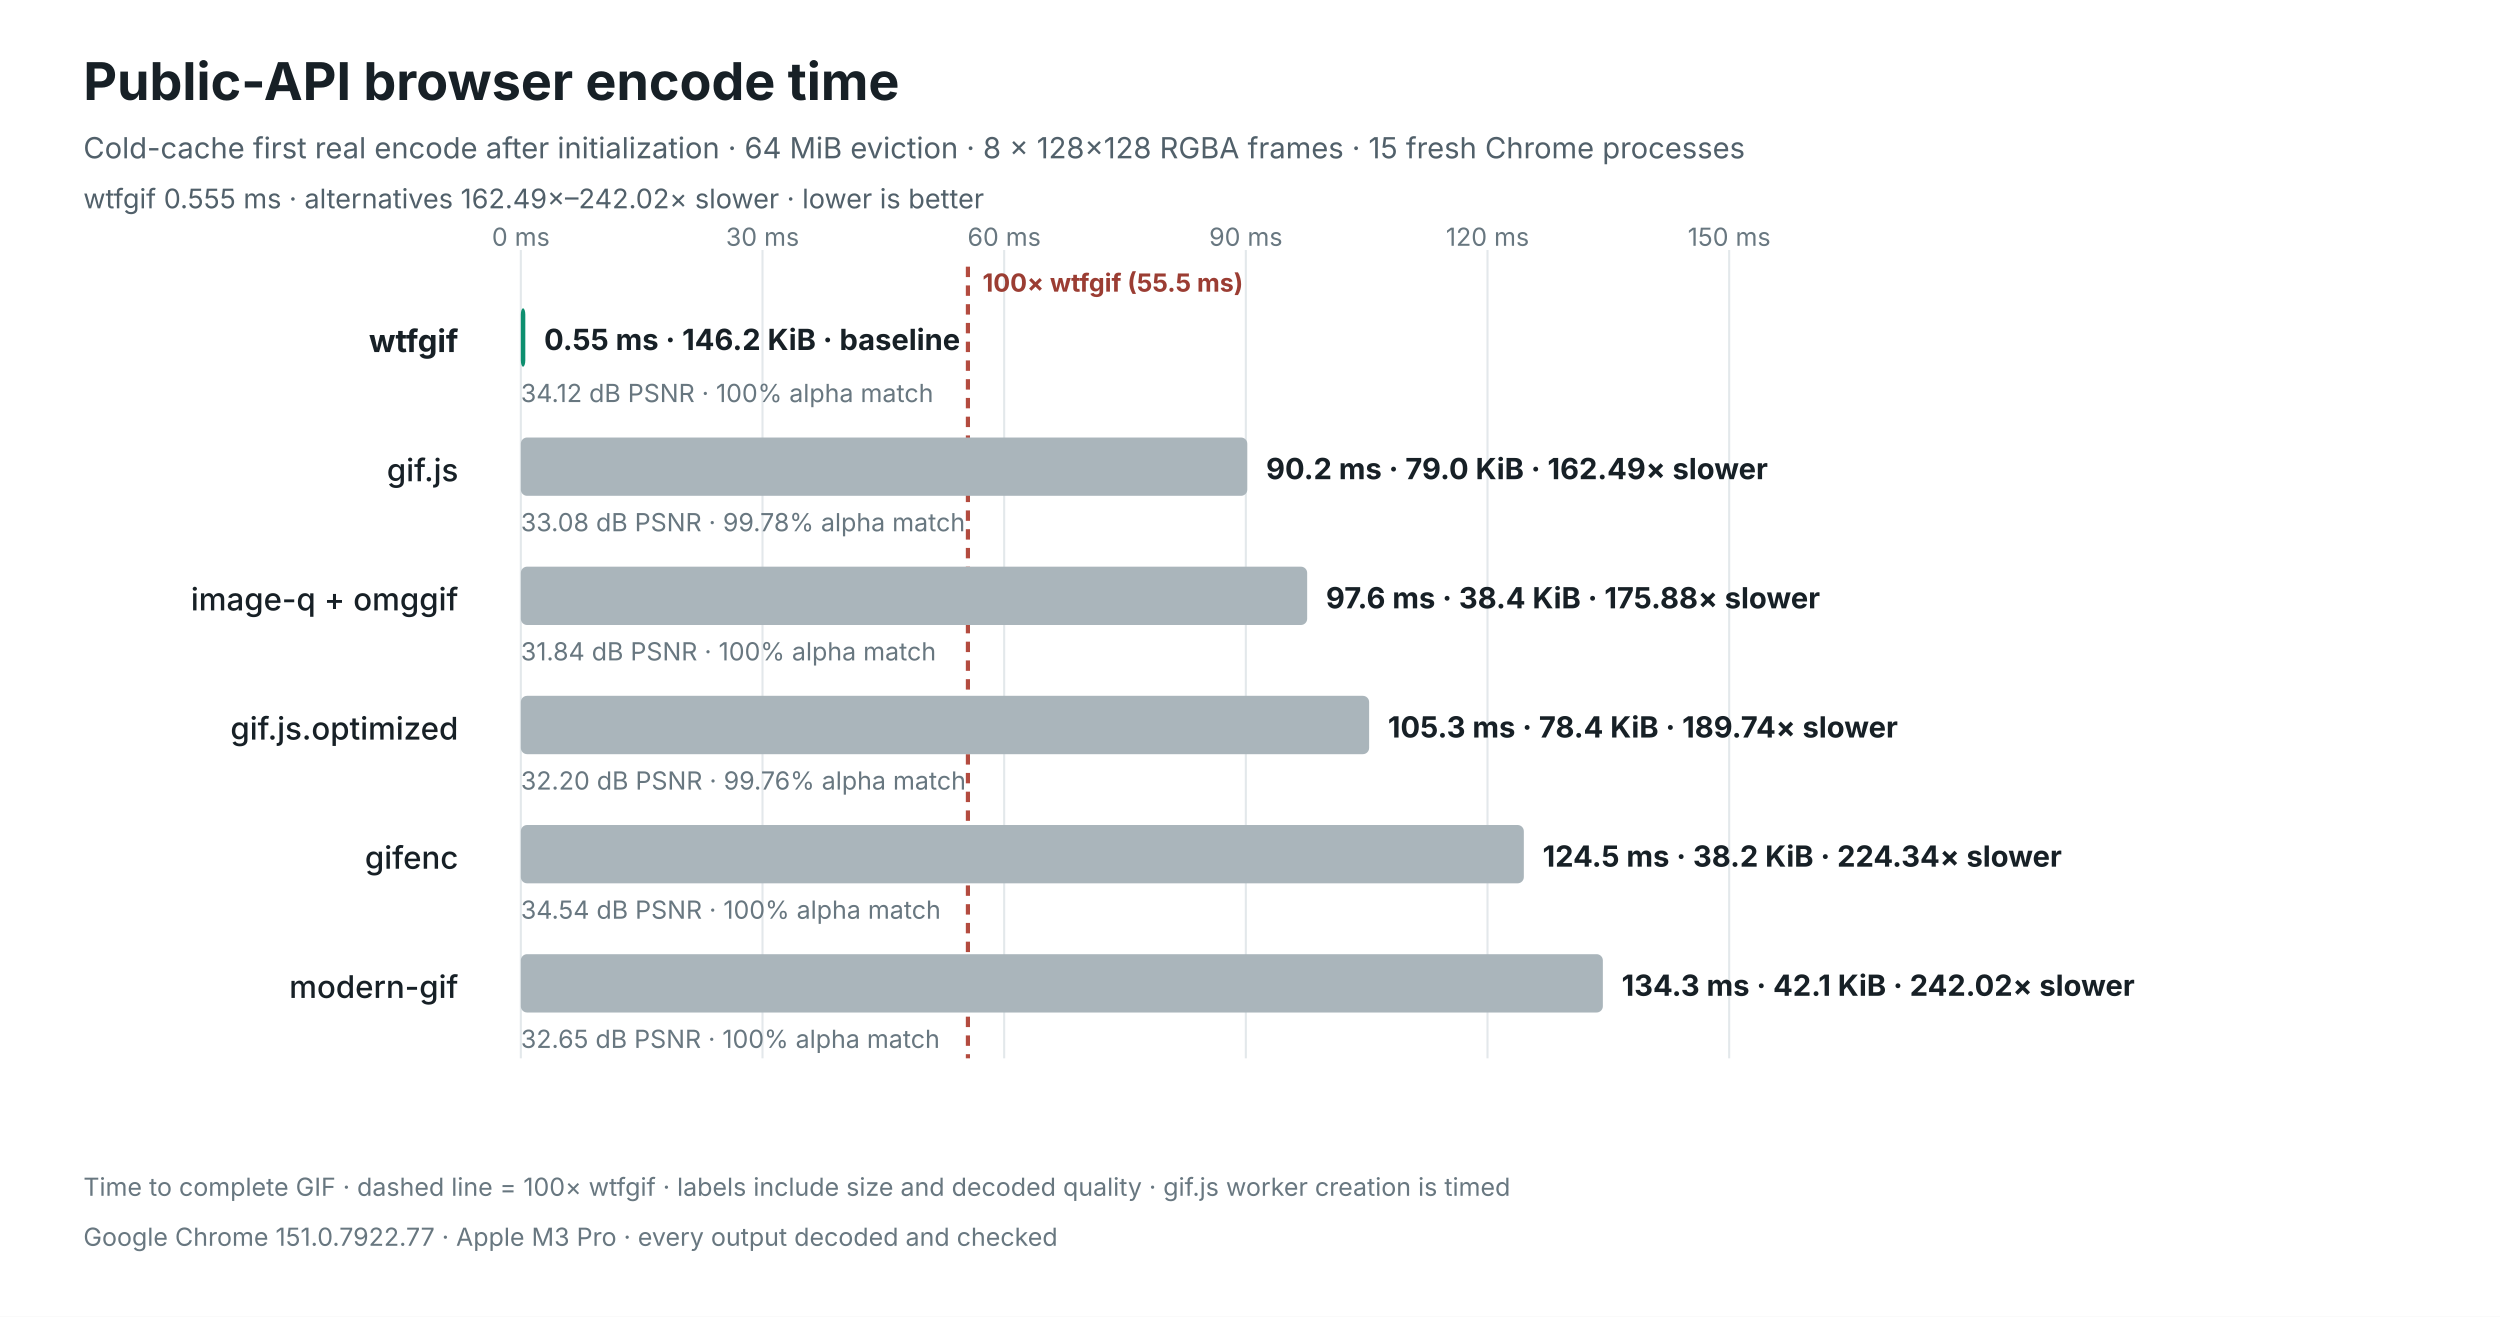
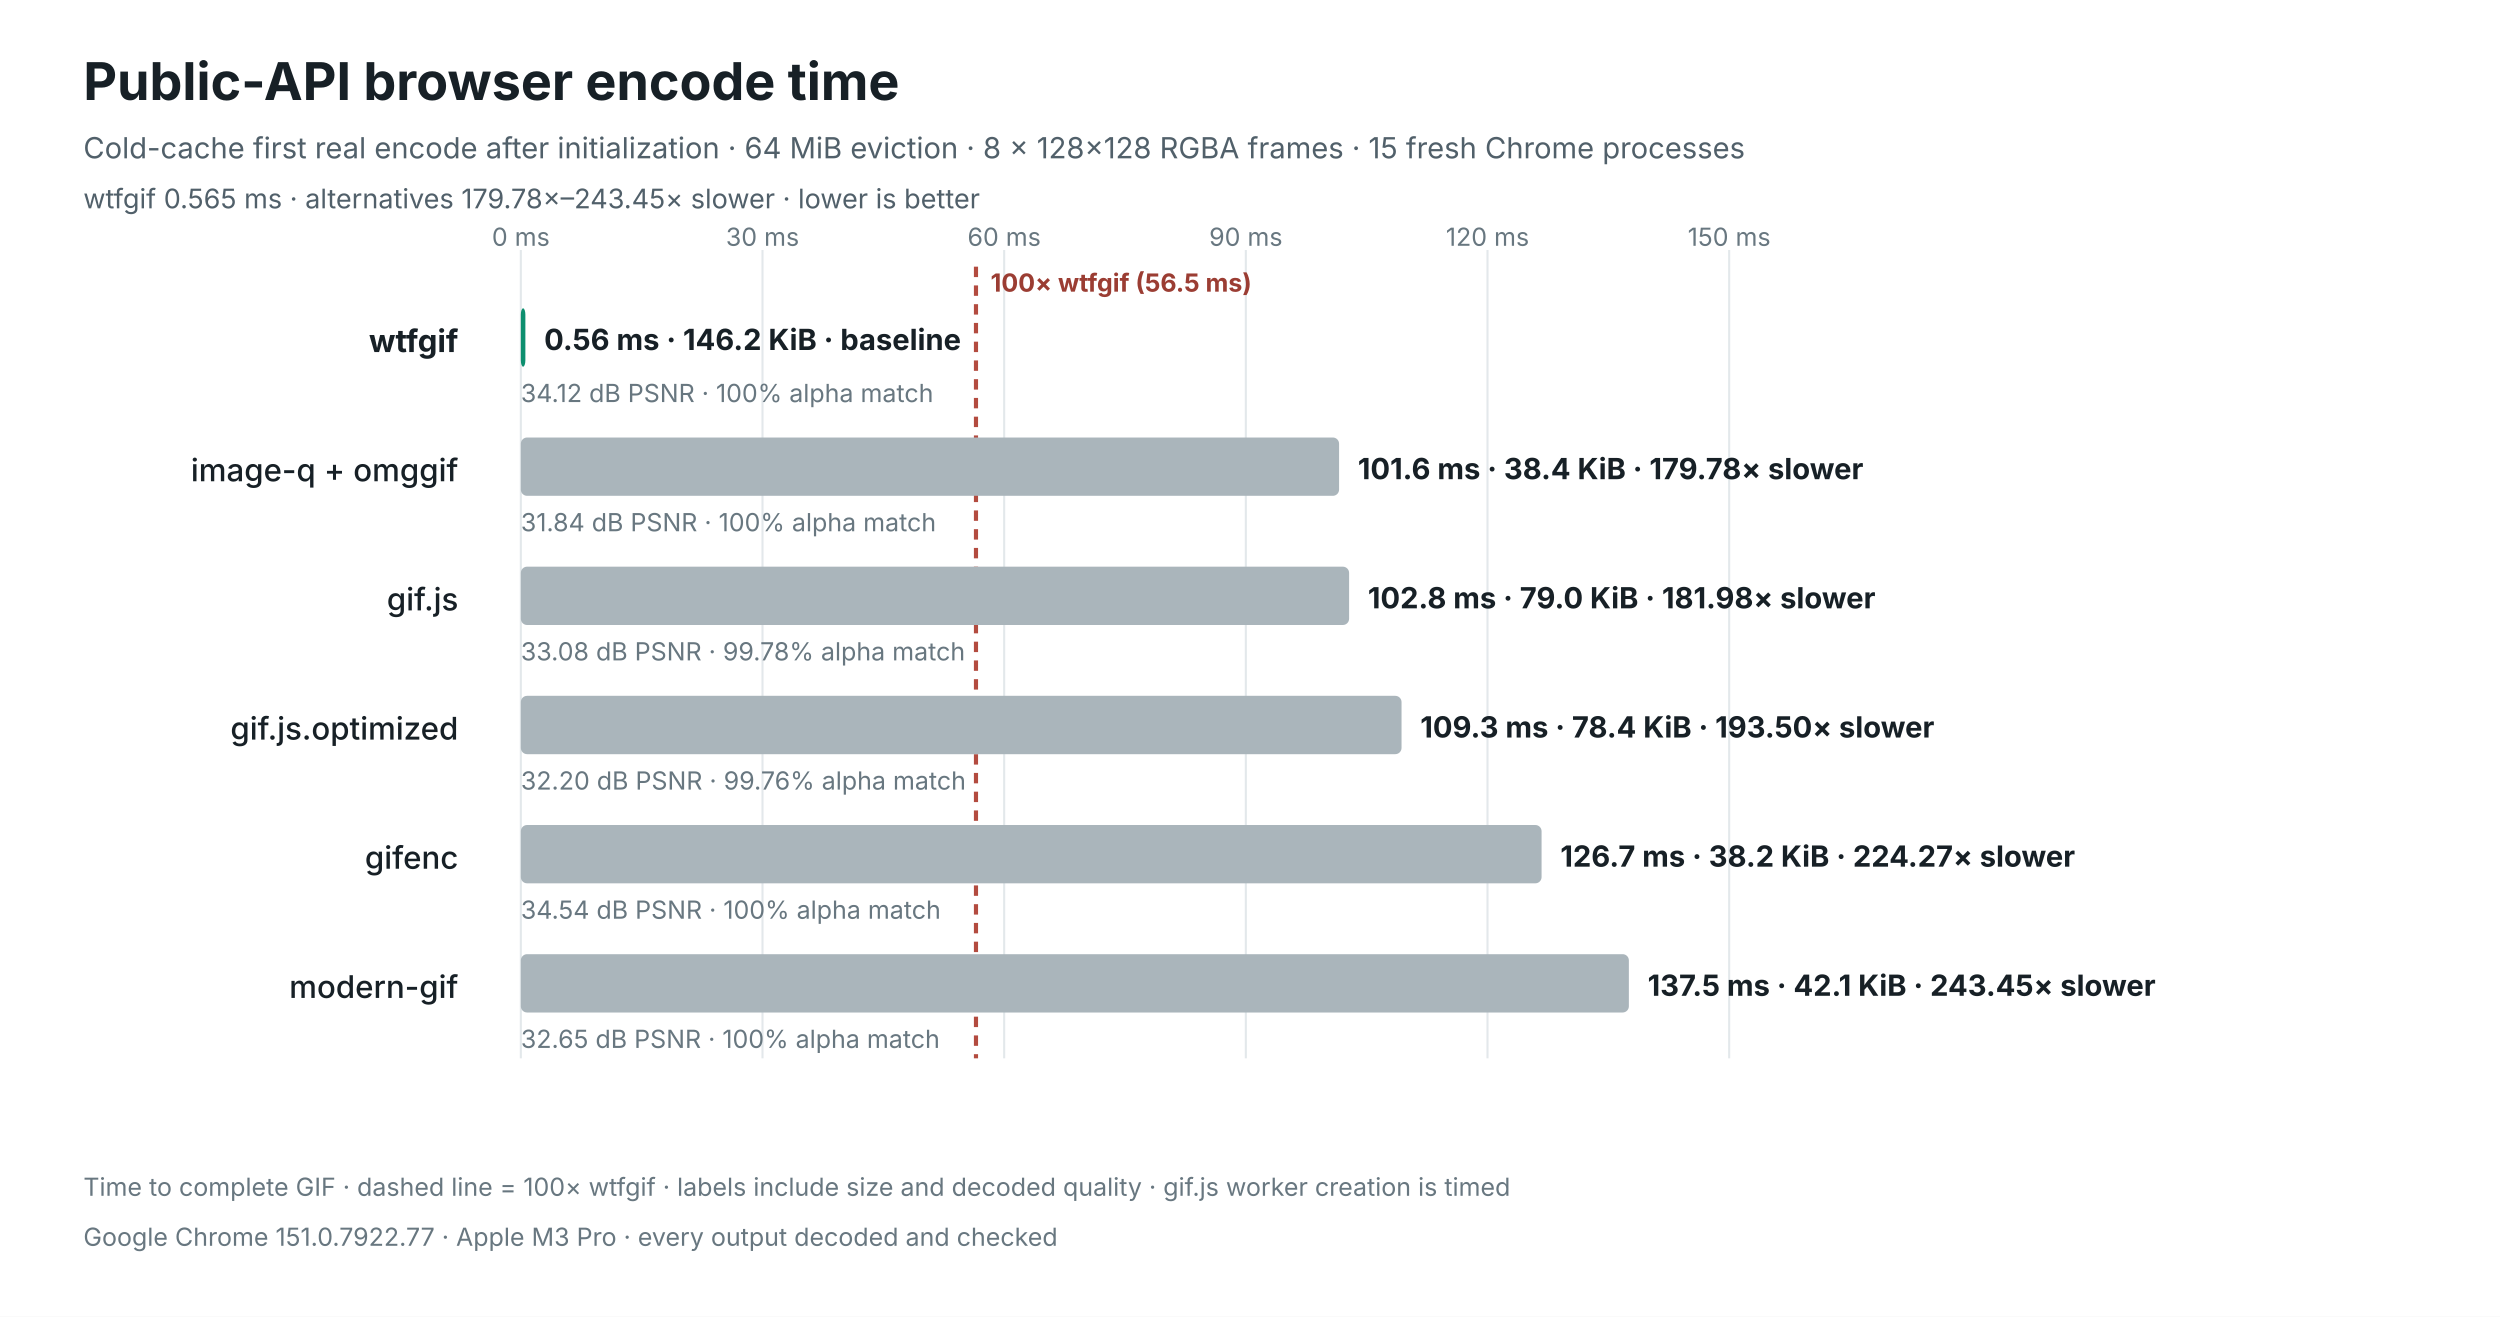
<svg xmlns="http://www.w3.org/2000/svg" width="1200" height="632" viewBox="0 0 1200 632" role="img" aria-labelledby="title desc">
  <rect width="100%" height="100%" fill="#ffffff" />
  <g font-family="ui-sans-serif, -apple-system, BlinkMacSystemFont, Segoe UI, sans-serif" fill="#172026">
    <text x="40" y="48" font-size="25" font-weight="700">Public-API browser encode time</text>
    <text x="40" y="76" font-size="14" fill="#51606a">Cold-cache first real encode after initialization · 64 MiB eviction · 8 × 128×128 RGBA frames · 15 fresh Chrome processes</text>
-     <text x="40" y="100" font-size="13" fill="#51606a">wtfgif 0.555 ms · alternatives 162.49×–242.02× slower · lower is better</text>
+     <text x="40" y="100" font-size="13" fill="#51606a">wtfgif 0.565 ms · alternatives 179.78×–243.45× slower · lower is better</text>
    <line x1="250" y1="120" x2="250" y2="508" stroke="#e3e8eb" stroke-width="1" />
    <text x="250" y="118" text-anchor="middle" font-size="12" fill="#687780">0 ms</text>
    <line x1="366" y1="120" x2="366" y2="508" stroke="#e3e8eb" stroke-width="1" />
    <text x="366" y="118" text-anchor="middle" font-size="12" fill="#687780">30 ms</text>
    <line x1="482" y1="120" x2="482" y2="508" stroke="#e3e8eb" stroke-width="1" />
    <text x="482" y="118" text-anchor="middle" font-size="12" fill="#687780">60 ms</text>
    <line x1="598" y1="120" x2="598" y2="508" stroke="#e3e8eb" stroke-width="1" />
    <text x="598" y="118" text-anchor="middle" font-size="12" fill="#687780">90 ms</text>
    <line x1="714" y1="120" x2="714" y2="508" stroke="#e3e8eb" stroke-width="1" />
    <text x="714" y="118" text-anchor="middle" font-size="12" fill="#687780">120 ms</text>
    <line x1="830" y1="120" x2="830" y2="508" stroke="#e3e8eb" stroke-width="1" />
    <text x="830" y="118" text-anchor="middle" font-size="12" fill="#687780">150 ms</text>
-     <line x1="464.6" y1="128" x2="464.6" y2="508" stroke="#b34b3f" stroke-width="2" stroke-dasharray="5 4" />
-     <text x="471.6" y="140" font-size="12" font-weight="700" fill="#9b3d33">100× wtfgif (55.5 ms)</text>
+     <line x1="468.47" y1="128" x2="468.47" y2="508" stroke="#b34b3f" stroke-width="2" stroke-dasharray="5 4" />
+     <text x="475.47" y="140" font-size="12" font-weight="700" fill="#9b3d33">100× wtfgif (56.5 ms)</text>
    <text x="220" y="169" text-anchor="end" font-size="15" font-weight="700">wtfgif</text>
-     <rect x="250" y="148" width="2.15" height="28" rx="3" fill="#0d8f6f" />
-     <text x="261.15" y="168" text-anchor="start" font-size="14" font-weight="700" fill="#172026">0.55 ms · 146.2 KiB · baseline</text>
+     <rect x="250" y="148" width="2.18" height="28" rx="3" fill="#0d8f6f" />
+     <text x="261.18" y="168" text-anchor="start" font-size="14" font-weight="700" fill="#172026">0.56 ms · 146.2 KiB · baseline</text>
    <text x="250" y="193" font-size="12" fill="#687780">34.12 dB PSNR · 100% alpha match</text>
-     <text x="220" y="231" text-anchor="end" font-size="15" font-weight="500">gif.js</text>
-     <rect x="250" y="210" width="348.7" height="28" rx="3" fill="#aab5bb" />
-     <text x="607.7" y="230" text-anchor="start" font-size="14" font-weight="700" fill="#172026">90.2 ms · 79.0 KiB · 162.49× slower</text>
-     <text x="250" y="255" font-size="12" fill="#687780">33.08 dB PSNR · 99.78% alpha match</text>
-     <text x="220" y="293" text-anchor="end" font-size="15" font-weight="500">image-q + omggif</text>
-     <rect x="250" y="272" width="377.44" height="28" rx="3" fill="#aab5bb" />
-     <text x="636.44" y="292" text-anchor="start" font-size="14" font-weight="700" fill="#172026">97.6 ms · 38.4 KiB · 175.88× slower</text>
-     <text x="250" y="317" font-size="12" fill="#687780">31.84 dB PSNR · 100% alpha match</text>
+     <text x="220" y="231" text-anchor="end" font-size="15" font-weight="500">image-q + omggif</text>
+     <rect x="250" y="210" width="392.76" height="28" rx="3" fill="#aab5bb" />
+     <text x="651.76" y="230" text-anchor="start" font-size="14" font-weight="700" fill="#172026">101.6 ms · 38.4 KiB · 179.78× slower</text>
+     <text x="250" y="255" font-size="12" fill="#687780">31.84 dB PSNR · 100% alpha match</text>
+     <text x="220" y="293" text-anchor="end" font-size="15" font-weight="500">gif.js</text>
+     <rect x="250" y="272" width="397.57" height="28" rx="3" fill="#aab5bb" />
+     <text x="656.57" y="292" text-anchor="start" font-size="14" font-weight="700" fill="#172026">102.8 ms · 79.0 KiB · 181.98× slower</text>
+     <text x="250" y="317" font-size="12" fill="#687780">33.08 dB PSNR · 99.78% alpha match</text>
    <text x="220" y="355" text-anchor="end" font-size="15" font-weight="500">gif.js.optimized</text>
-     <rect x="250" y="334" width="407.18" height="28" rx="3" fill="#aab5bb" />
-     <text x="666.18" y="354" text-anchor="start" font-size="14" font-weight="700" fill="#172026">105.3 ms · 78.4 KiB · 189.74× slower</text>
+     <rect x="250" y="334" width="422.74" height="28" rx="3" fill="#aab5bb" />
+     <text x="681.74" y="354" text-anchor="start" font-size="14" font-weight="700" fill="#172026">109.3 ms · 78.4 KiB · 193.50× slower</text>
    <text x="250" y="379" font-size="12" fill="#687780">32.20 dB PSNR · 99.76% alpha match</text>
    <text x="220" y="417" text-anchor="end" font-size="15" font-weight="500">gifenc</text>
-     <rect x="250" y="396" width="481.44" height="28" rx="3" fill="#aab5bb" />
-     <text x="740.44" y="416" text-anchor="start" font-size="14" font-weight="700" fill="#172026">124.5 ms · 38.2 KiB · 224.34× slower</text>
+     <rect x="250" y="396" width="489.96" height="28" rx="3" fill="#aab5bb" />
+     <text x="748.96" y="416" text-anchor="start" font-size="14" font-weight="700" fill="#172026">126.7 ms · 38.2 KiB · 224.27× slower</text>
    <text x="250" y="441" font-size="12" fill="#687780">34.54 dB PSNR · 100% alpha match</text>
    <text x="220" y="479" text-anchor="end" font-size="15" font-weight="500">modern-gif</text>
-     <rect x="250" y="458" width="519.37" height="28" rx="3" fill="#aab5bb" />
-     <text x="778.37" y="478" text-anchor="start" font-size="14" font-weight="700" fill="#172026">134.3 ms · 42.1 KiB · 242.02× slower</text>
+     <rect x="250" y="458" width="531.86" height="28" rx="3" fill="#aab5bb" />
+     <text x="790.86" y="478" text-anchor="start" font-size="14" font-weight="700" fill="#172026">137.5 ms · 42.1 KiB · 243.45× slower</text>
    <text x="250" y="503" font-size="12" fill="#687780">32.65 dB PSNR · 100% alpha match</text>
    <text x="40" y="574" font-size="12" fill="#687780">Time to complete GIF · dashed line = 100× wtfgif · labels include size and decoded quality · gif.js worker creation is timed</text>
    <text x="40" y="598" font-size="12" fill="#687780">Google Chrome 151.0.7922.77 · Apple M3 Pro · every output decoded and checked</text>
  </g>
</svg>
